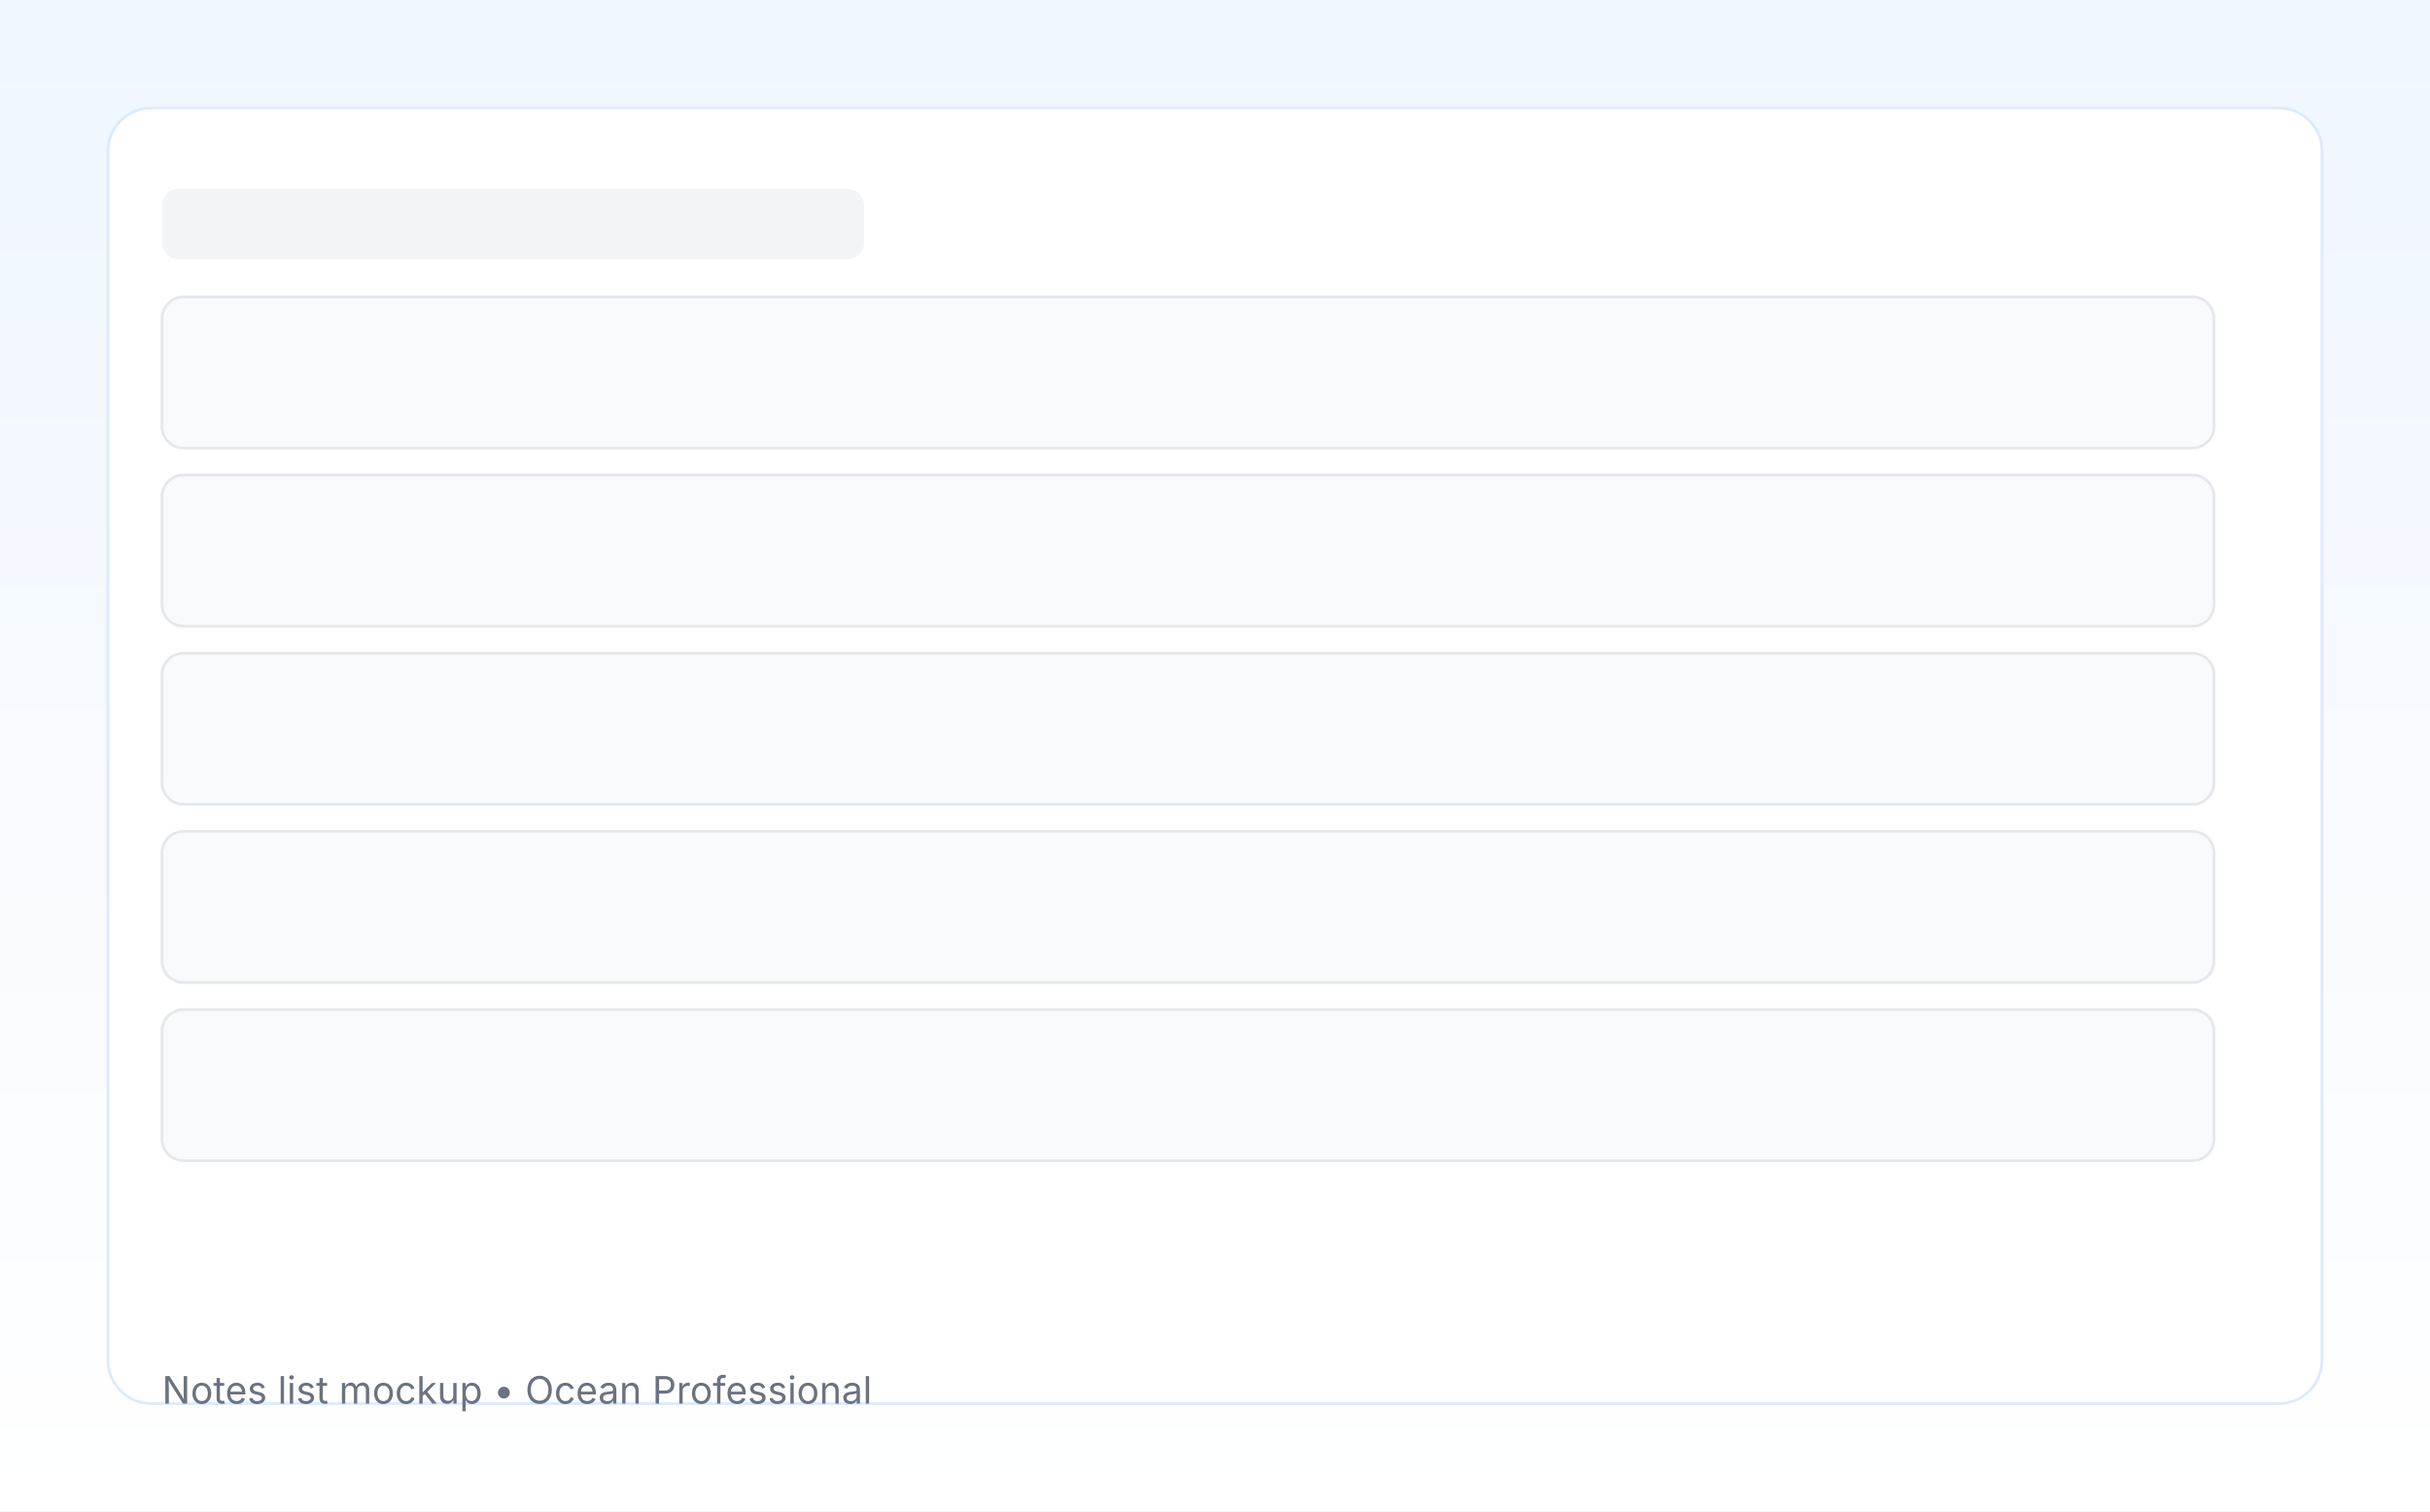
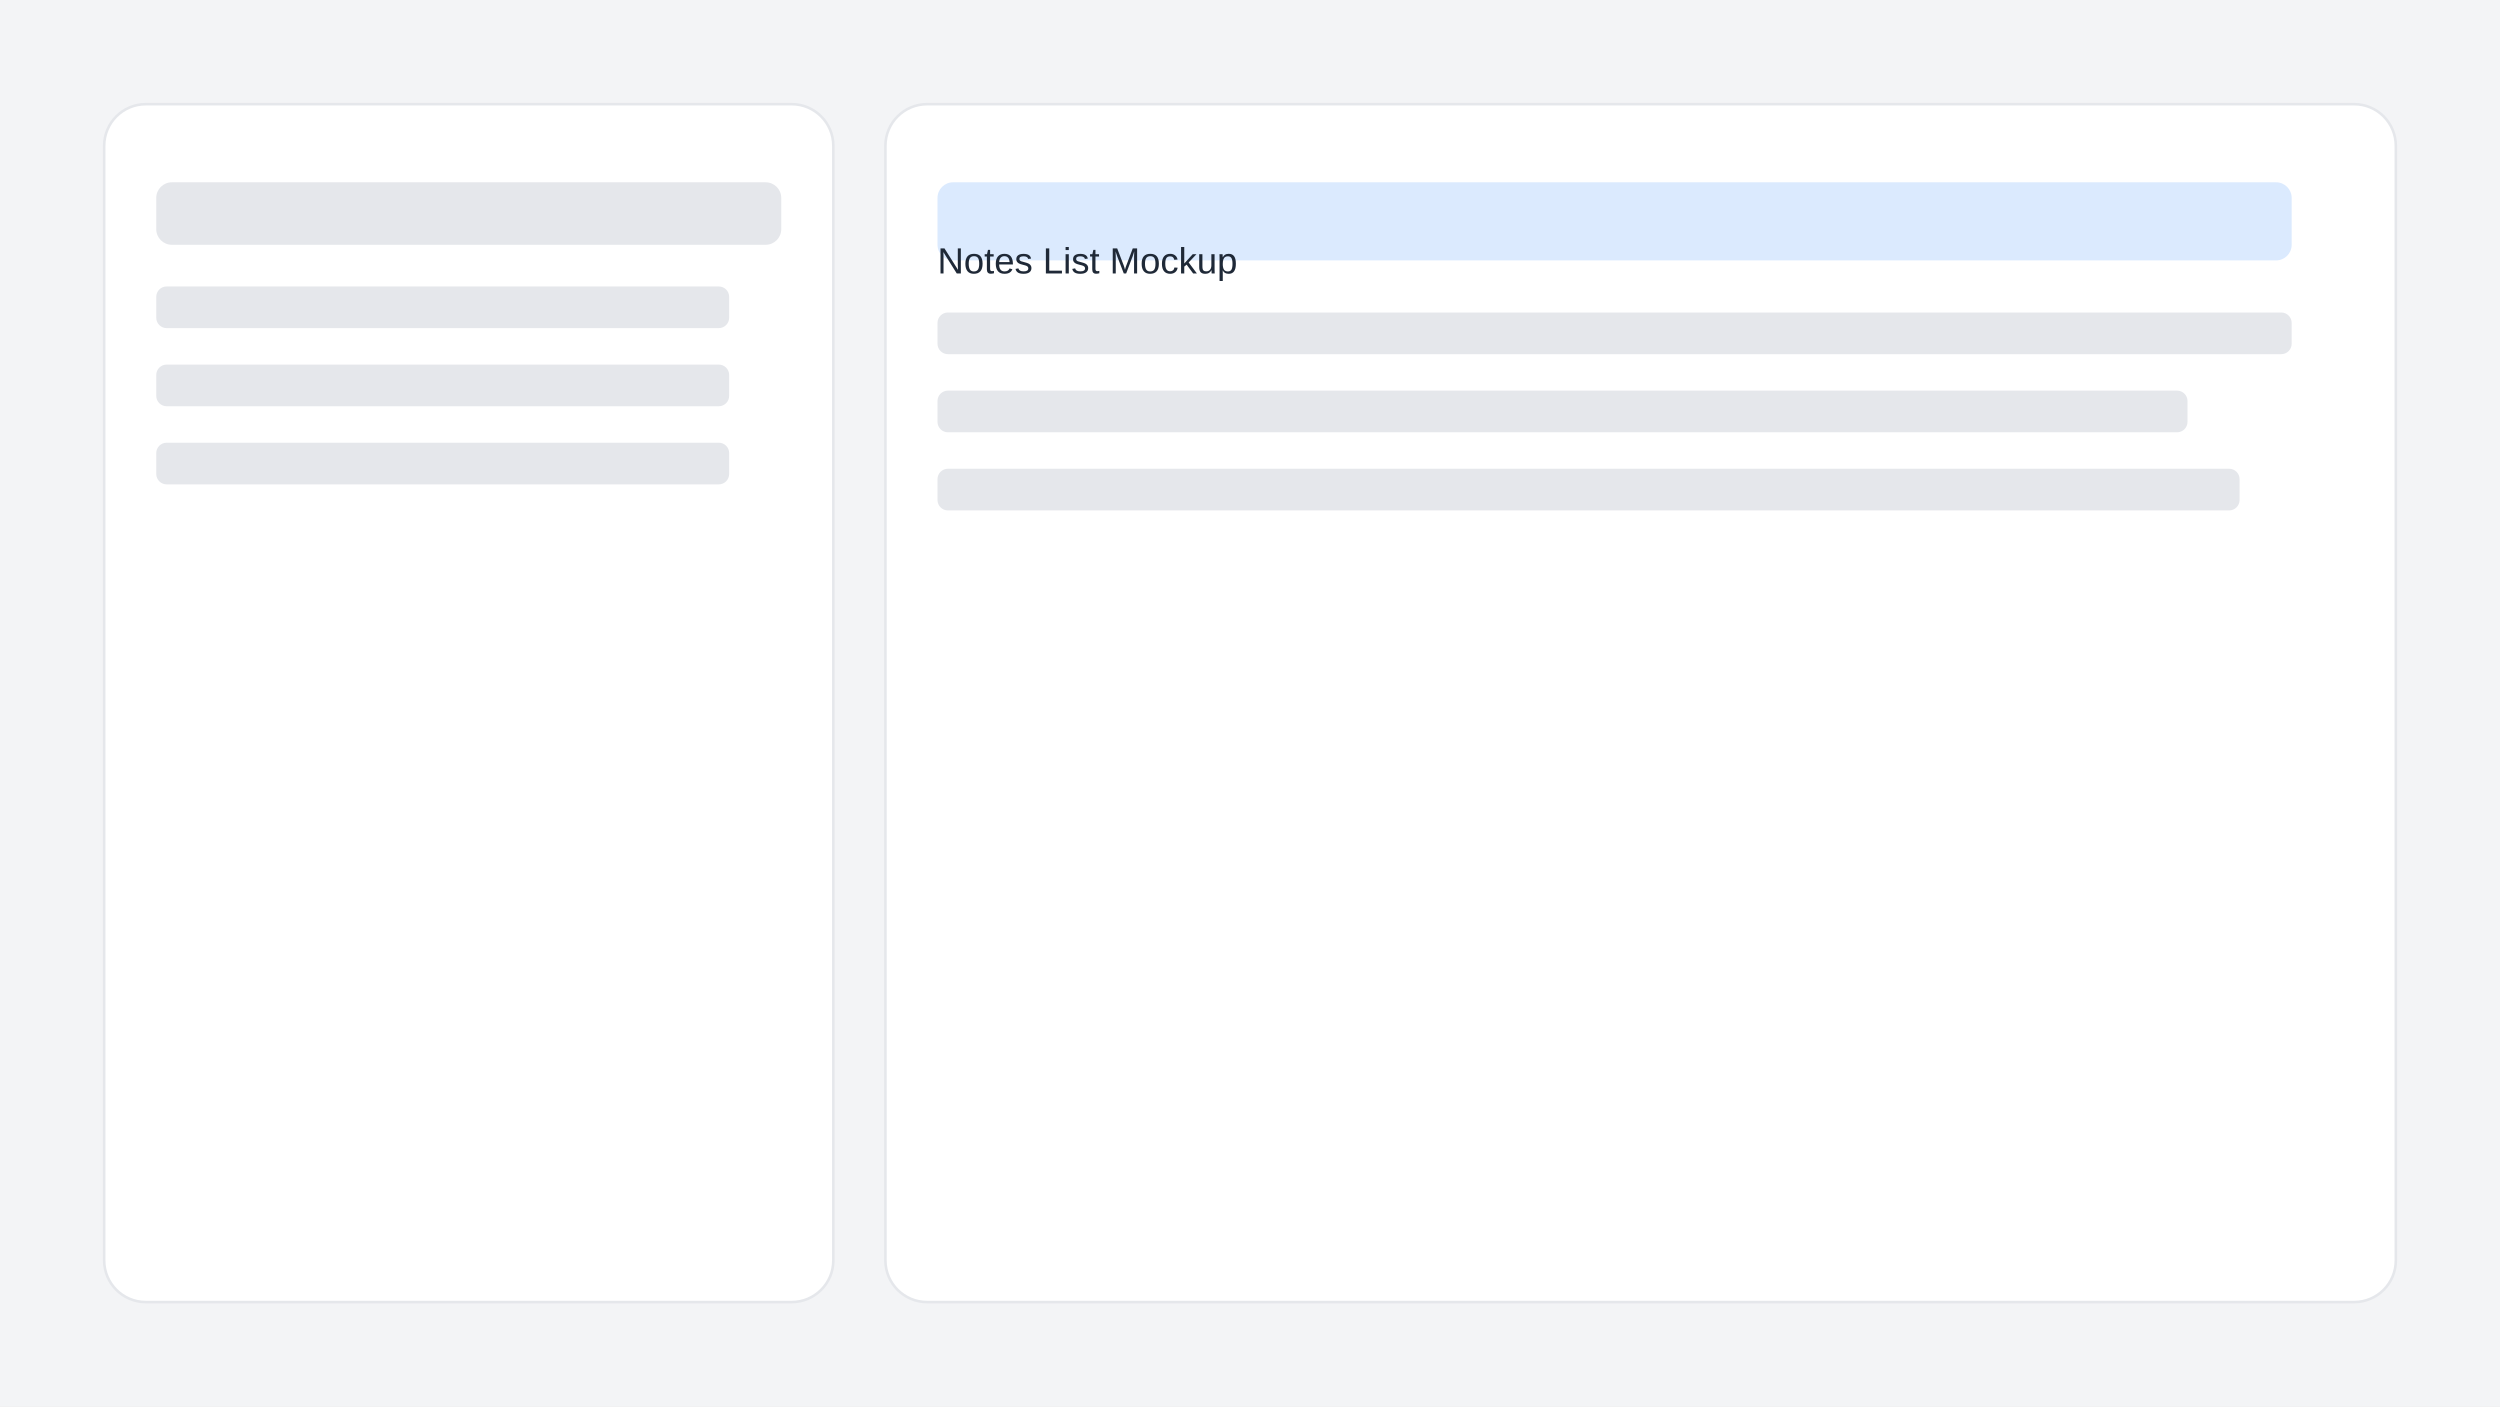
- <svg xmlns="http://www.w3.org/2000/svg" width="900" height="560">
-   <defs>
-     <linearGradient id="g" x1="0" y1="0" x2="0" y2="1">
-       <stop offset="0" stop-color="#eff6ff" />
-       <stop offset="1" stop-color="#ffffff" />
-     </linearGradient>
-   </defs>
-   <rect width="100%" height="100%" fill="url(#g)" />
-   <rect x="40" y="40" width="820" height="480" rx="16" fill="#ffffff" stroke="#dbeafe" />
-   <rect x="60" y="70" width="260" height="26" rx="6" fill="#f3f4f6" />
-   <rect x="60" y="110" width="760" height="56" rx="8" fill="#f9fafb" stroke="#e5e7eb" />
-   <rect x="60" y="176" width="760" height="56" rx="8" fill="#f9fafb" stroke="#e5e7eb" />
-   <rect x="60" y="242" width="760" height="56" rx="8" fill="#f9fafb" stroke="#e5e7eb" />
-   <rect x="60" y="308" width="760" height="56" rx="8" fill="#f9fafb" stroke="#e5e7eb" />
-   <rect x="60" y="374" width="760" height="56" rx="8" fill="#f9fafb" stroke="#e5e7eb" />
-   <text x="60" y="520" font-family="Inter, Arial" font-size="14" fill="#6b7280">
-     Notes list mockup • Ocean Professional
-   </text>
+ <svg xmlns="http://www.w3.org/2000/svg" width="960" height="540" viewBox="0 0 960 540">
+   <rect width="960" height="540" fill="#F3F4F6" />
+   <rect x="40" y="40" width="280" height="460" rx="16" fill="#FFFFFF" stroke="#E5E7EB" />
+   <rect x="340" y="40" width="580" height="460" rx="16" fill="#FFFFFF" stroke="#E5E7EB" />
+   <rect x="60" y="70" width="240" height="24" rx="6" fill="#E5E7EB" />
+   <rect x="60" y="110" width="220" height="16" rx="4" fill="#E5E7EB" />
+   <rect x="60" y="140" width="220" height="16" rx="4" fill="#E5E7EB" />
+   <rect x="60" y="170" width="220" height="16" rx="4" fill="#E5E7EB" />
+   <rect x="360" y="70" width="520" height="30" rx="6" fill="#DBEAFE" />
+   <rect x="360" y="120" width="520" height="16" rx="4" fill="#E5E7EB" />
+   <rect x="360" y="150" width="480" height="16" rx="4" fill="#E5E7EB" />
+   <rect x="360" y="180" width="500" height="16" rx="4" fill="#E5E7EB" />
+   <text x="360" y="105" font-family="Arial" font-size="14" fill="#1F2937">Notes List Mockup</text>
</svg>
